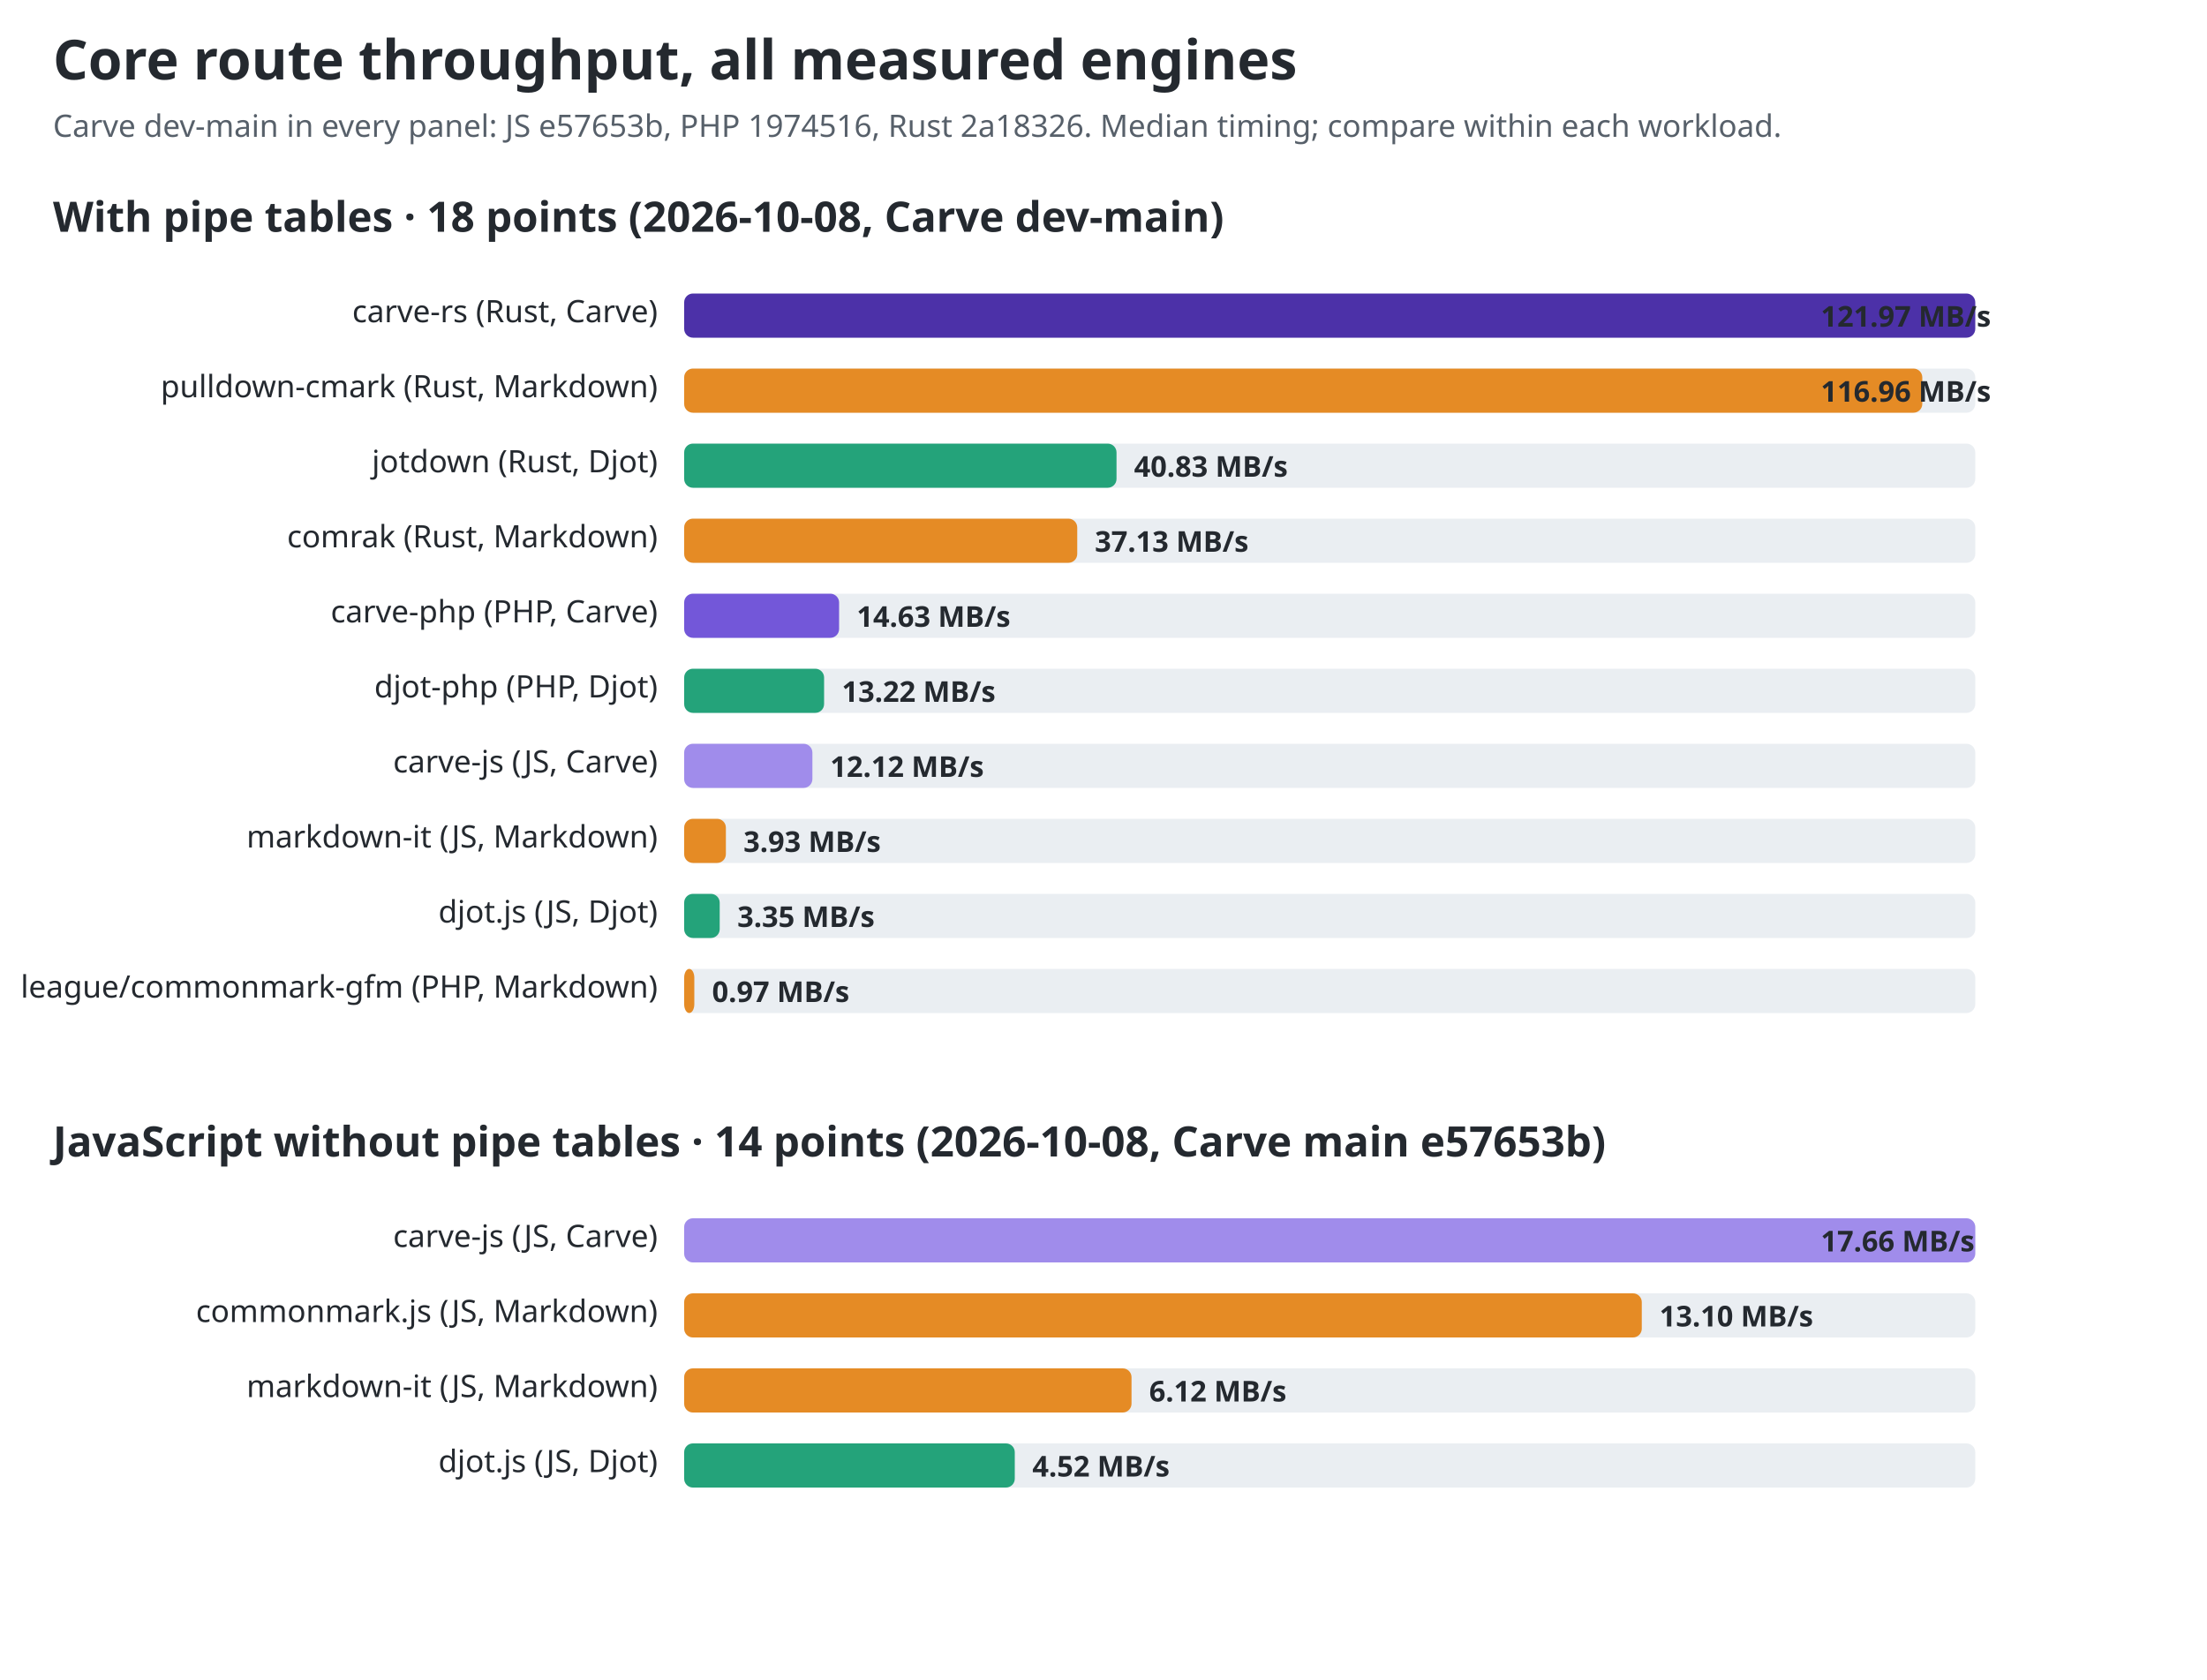
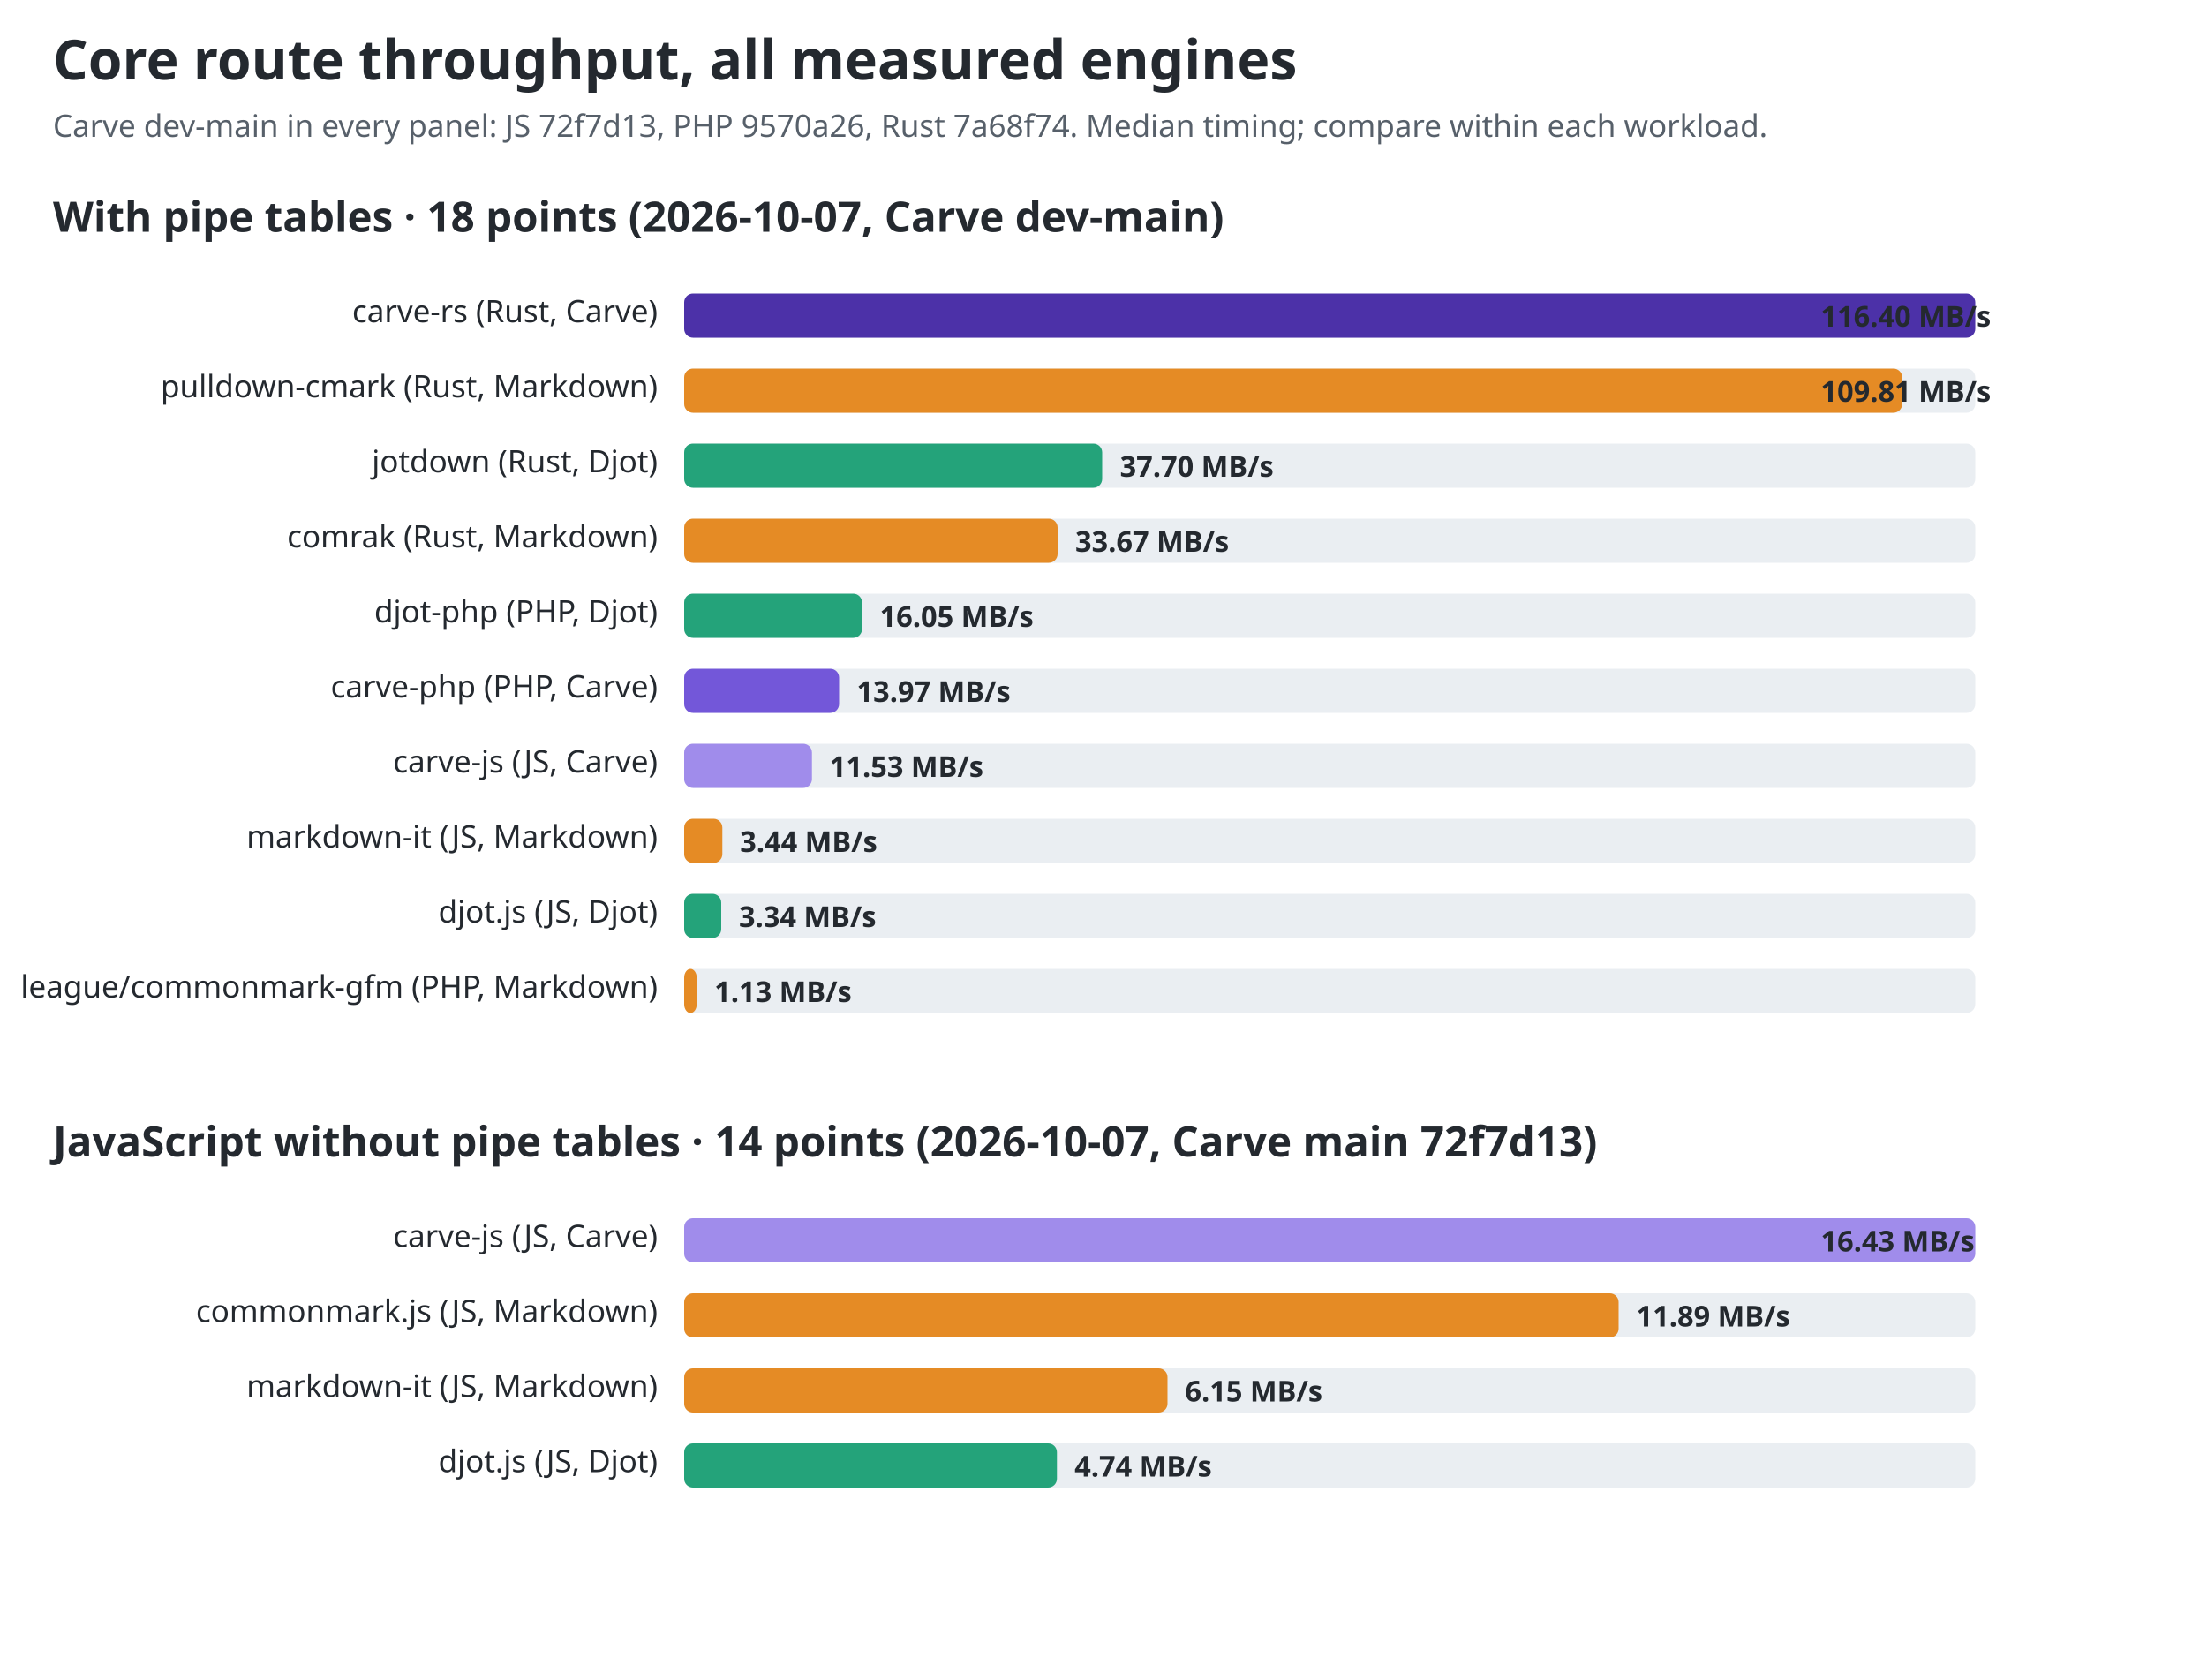
<svg xmlns="http://www.w3.org/2000/svg" width="1000" height="761" viewBox="0 0 1000 761" role="img" aria-labelledby="title desc">
  <style>text{font-family:ui-sans-serif,system-ui,sans-serif;fill:#24292f}.title{font-size:25px;font-weight:700}.sub{font-size:14px;fill:#57606a}.group{font-size:19px;font-weight:650}.label{font-size:14px}.value{font-size:13px;font-weight:650;fill:#24292f}.track{fill:#eaeef2}@media(prefers-color-scheme:dark){text,.value{fill:#f0f6fc}.sub{fill:#8c959f}.track{fill:#30363d}}</style>
  <text id="chart-title" class="title" x="24" y="36">Core route throughput, all measured engines</text>
-   <text class="sub" x="24" y="62">Carve dev-main in every panel: JS e57653b, PHP 1974516, Rust 2a18326. Median timing; compare within each workload.</text>
-   <text class="group" x="24" y="105">With pipe tables · 18 points (2026-10-08, Carve dev-main)</text>
+   <text class="sub" x="24" y="62">Carve dev-main in every panel: JS 72f7d13, PHP 9570a26, Rust 7a68f74. Median timing; compare within each workload.</text>
+   <text class="group" x="24" y="105">With pipe tables · 18 points (2026-10-07, Carve dev-main)</text>
  <text class="label" x="298" y="146" text-anchor="end">carve-rs (Rust, Carve)</text>
  <rect class="track" x="310" y="133" width="585" height="20" rx="4" />
  <rect x="310" y="133" width="585.0" height="20" rx="4" fill="#4c31a8" />
-   <text class="value" x="825" y="148">121.97 MB/s</text>
+   <text class="value" x="825" y="148">116.40 MB/s</text>
  <text class="label" x="298" y="180" text-anchor="end">pulldown-cmark (Rust, Markdown)</text>
  <rect class="track" x="310" y="167" width="585" height="20" rx="4" />
-   <rect x="310" y="167" width="561.0" height="20" rx="4" fill="#e58b25" />
-   <text class="value" x="825" y="182">116.96 MB/s</text>
+   <rect x="310" y="167" width="551.9" height="20" rx="4" fill="#e58b25" />
+   <text class="value" x="825" y="182">109.81 MB/s</text>
  <text class="label" x="298" y="214" text-anchor="end">jotdown (Rust, Djot)</text>
  <rect class="track" x="310" y="201" width="585" height="20" rx="4" />
-   <rect x="310" y="201" width="195.9" height="20" rx="4" fill="#24a37a" />
-   <text class="value" x="513.852" y="216">40.83 MB/s</text>
+   <rect x="310" y="201" width="189.4" height="20" rx="4" fill="#24a37a" />
+   <text class="value" x="507.447" y="216">37.70 MB/s</text>
  <text class="label" x="298" y="248" text-anchor="end">comrak (Rust, Markdown)</text>
  <rect class="track" x="310" y="235" width="585" height="20" rx="4" />
-   <rect x="310" y="235" width="178.1" height="20" rx="4" fill="#e58b25" />
-   <text class="value" x="496.07" y="250">37.13 MB/s</text>
-   <text class="label" x="298" y="282" text-anchor="end">carve-php (PHP, Carve)</text>
+   <rect x="310" y="235" width="169.2" height="20" rx="4" fill="#e58b25" />
+   <text class="value" x="487.208" y="250">33.67 MB/s</text>
+   <text class="label" x="298" y="282" text-anchor="end">djot-php (PHP, Djot)</text>
  <rect class="track" x="310" y="269" width="585" height="20" rx="4" />
-   <rect x="310" y="269" width="70.2" height="20" rx="4" fill="#7357d9" />
-   <text class="value" x="388.168" y="284">14.63 MB/s</text>
-   <text class="label" x="298" y="316" text-anchor="end">djot-php (PHP, Djot)</text>
+   <rect x="310" y="269" width="80.6" height="20" rx="4" fill="#24a37a" />
+   <text class="value" x="398.646" y="284">16.05 MB/s</text>
+   <text class="label" x="298" y="316" text-anchor="end">carve-php (PHP, Carve)</text>
  <rect class="track" x="310" y="303" width="585" height="20" rx="4" />
-   <rect x="310" y="303" width="63.4" height="20" rx="4" fill="#24a37a" />
-   <text class="value" x="381.421" y="318">13.22 MB/s</text>
+   <rect x="310" y="303" width="70.2" height="20" rx="4" fill="#7357d9" />
+   <text class="value" x="388.208" y="318">13.97 MB/s</text>
  <text class="label" x="298" y="350" text-anchor="end">carve-js (JS, Carve)</text>
  <rect class="track" x="310" y="337" width="585" height="20" rx="4" />
-   <rect x="310" y="337" width="58.1" height="20" rx="4" fill="#a08ceb" />
-   <text class="value" x="376.149" y="352">12.12 MB/s</text>
+   <rect x="310" y="337" width="57.9" height="20" rx="4" fill="#a08ceb" />
+   <text class="value" x="375.925" y="352">11.53 MB/s</text>
  <text class="label" x="298" y="384" text-anchor="end">markdown-it (JS, Markdown)</text>
  <rect class="track" x="310" y="371" width="585" height="20" rx="4" />
-   <rect x="310" y="371" width="18.9" height="20" rx="4" fill="#e58b25" />
-   <text class="value" x="336.872" y="386">3.93 MB/s</text>
+   <rect x="310" y="371" width="17.3" height="20" rx="4" fill="#e58b25" />
+   <text class="value" x="335.281" y="386">3.44 MB/s</text>
  <text class="label" x="298" y="418" text-anchor="end">djot.js (JS, Djot)</text>
  <rect class="track" x="310" y="405" width="585" height="20" rx="4" />
-   <rect x="310" y="405" width="16.1" height="20" rx="4" fill="#24a37a" />
-   <text class="value" x="334.08" y="420">3.35 MB/s</text>
+   <rect x="310" y="405" width="16.8" height="20" rx="4" fill="#24a37a" />
+   <text class="value" x="334.781" y="420">3.34 MB/s</text>
  <text class="label" x="298" y="452" text-anchor="end">league/commonmark-gfm (PHP, Markdown)</text>
  <rect class="track" x="310" y="439" width="585" height="20" rx="4" />
-   <rect x="310" y="439" width="4.6" height="20" rx="4" fill="#e58b25" />
-   <text class="value" x="322.637" y="454">0.97 MB/s</text>
-   <text class="group" x="24" y="524">JavaScript without pipe tables · 14 points (2026-10-08, Carve main e57653b)</text>
+   <rect x="310" y="439" width="5.7" height="20" rx="4" fill="#e58b25" />
+   <text class="value" x="323.674" y="454">1.13 MB/s</text>
+   <text class="group" x="24" y="524">JavaScript without pipe tables · 14 points (2026-10-07, Carve main 72f7d13)</text>
  <text class="label" x="298" y="565" text-anchor="end">carve-js (JS, Carve)</text>
  <rect class="track" x="310" y="552" width="585" height="20" rx="4" />
  <rect x="310" y="552" width="585.0" height="20" rx="4" fill="#a08ceb" />
-   <text class="value" x="825" y="567">17.66 MB/s</text>
+   <text class="value" x="825" y="567">16.43 MB/s</text>
  <text class="label" x="298" y="599" text-anchor="end">commonmark.js (JS, Markdown)</text>
  <rect class="track" x="310" y="586" width="585" height="20" rx="4" />
-   <rect x="310" y="586" width="433.9" height="20" rx="4" fill="#e58b25" />
-   <text class="value" x="751.912" y="601">13.10 MB/s</text>
+   <rect x="310" y="586" width="423.4" height="20" rx="4" fill="#e58b25" />
+   <text class="value" x="741.422" y="601">11.89 MB/s</text>
  <text class="label" x="298" y="633" text-anchor="end">markdown-it (JS, Markdown)</text>
  <rect class="track" x="310" y="620" width="585" height="20" rx="4" />
-   <rect x="310" y="620" width="202.7" height="20" rx="4" fill="#e58b25" />
-   <text class="value" x="520.698" y="635">6.12 MB/s</text>
+   <rect x="310" y="620" width="219.0" height="20" rx="4" fill="#e58b25" />
+   <text class="value" x="536.981" y="635">6.15 MB/s</text>
  <text class="label" x="298" y="667" text-anchor="end">djot.js (JS, Djot)</text>
  <rect class="track" x="310" y="654" width="585" height="20" rx="4" />
-   <rect x="310" y="654" width="149.8" height="20" rx="4" fill="#24a37a" />
-   <text class="value" x="467.757" y="669">4.52 MB/s</text>
+   <rect x="310" y="654" width="168.9" height="20" rx="4" fill="#24a37a" />
+   <text class="value" x="486.875" y="669">4.74 MB/s</text>
</svg>
